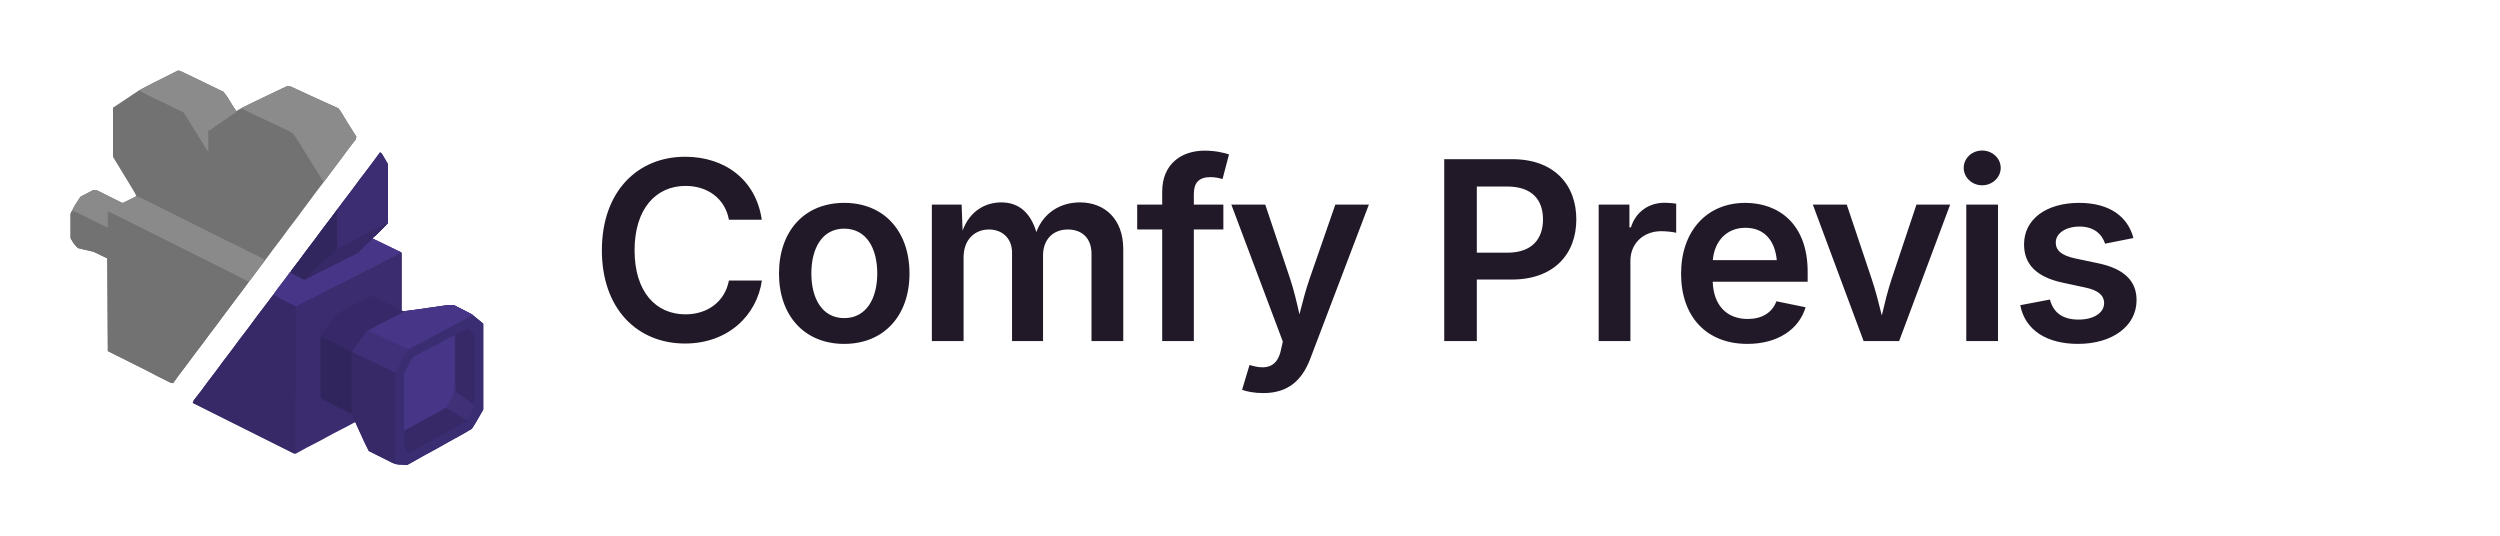
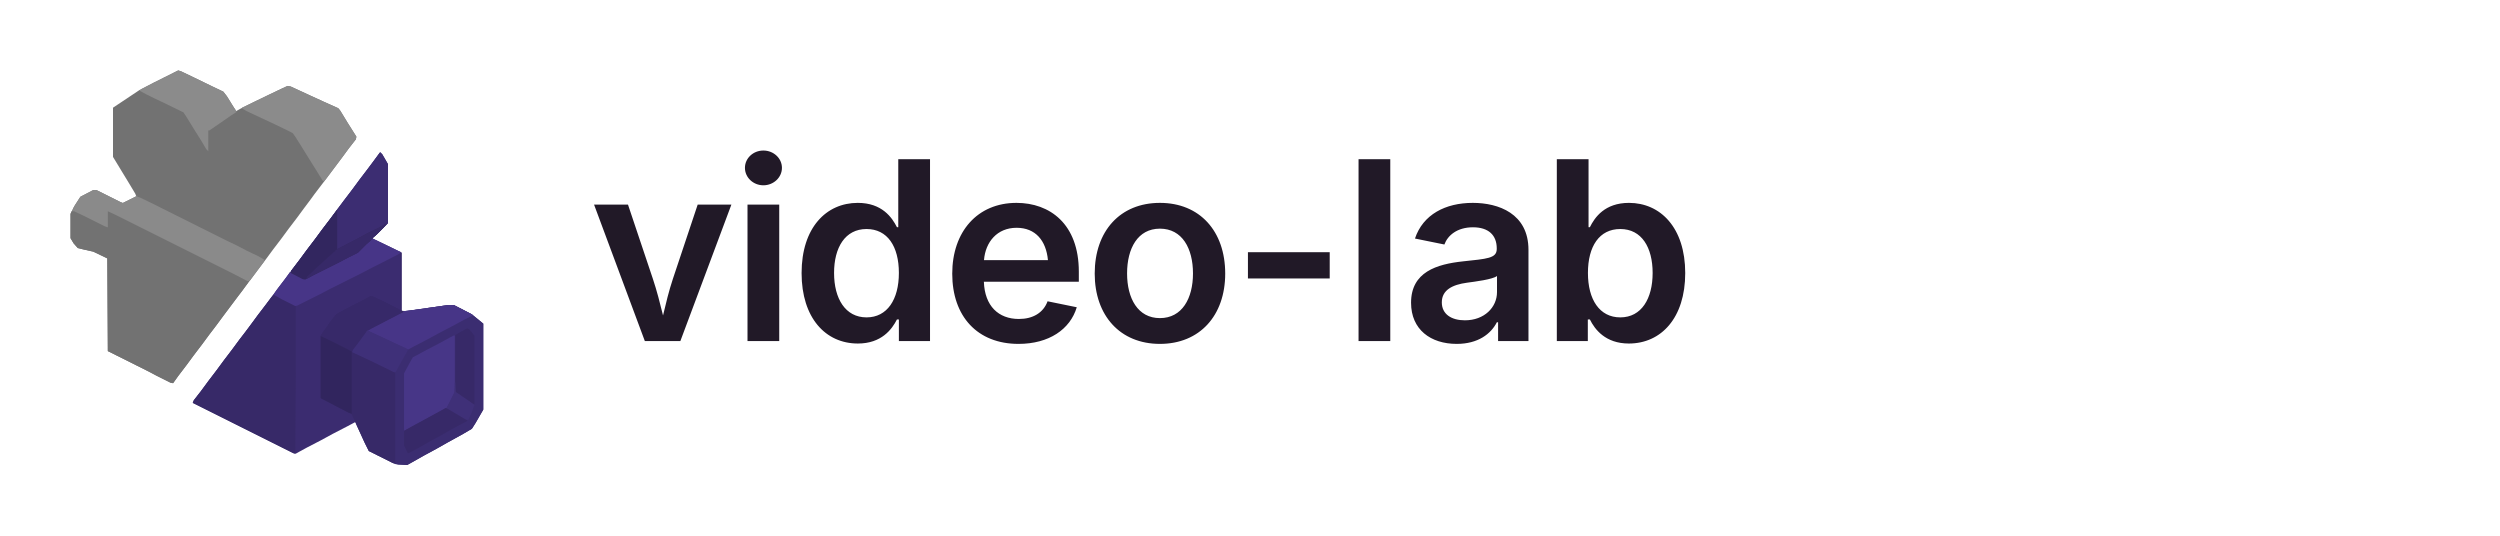
- <svg xmlns="http://www.w3.org/2000/svg" viewBox="0 0 1400 300" role="img" aria-label="Comfy Previs">
+ <svg xmlns="http://www.w3.org/2000/svg" viewBox="0 0 1400 300" role="img" aria-label="video-lab">
  <g transform="translate(25 20) scale(.29) translate(-64 -64)">
    <path d="M0,0 L6,2 L31,14 L66,31 L87,41 L94,50 L107,71 L111,77 L111,79 L120,74 L136,66 L177,46 L200,35 L211,30 L217,31 L256,49 L280,60 L309,73 L313,78 L327,101 L339,120 L344,128 L343,133 L329,151 L318,166 L306,182 L291,202 L279,218 L263,239 L255,250 L243,266 L229,285 L213,306 L199,325 L183,346 L169,365 L153,386 L139,405 L129,418 L117,434 L108,446 L96,462 L84,478 L70,497 L60,510 L46,529 L30,550 L16,569 L0,590 L-10,604 L-15,603 L-41,590 L-60,580 L-136,542 L-137,363 L-164,350 L-182,346 L-194,343 L-202,334 L-208,324 L-208,277 L-200,261 L-189,244 L-166,232 L-164,231 L-158,231 L-112,254 L-107,256 L-81,243 L-83,238 L-95,218 L-109,195 L-126,167 L-126,72 L-111,62 L-75,38 L-46,23 L-8,4 Z " fill="#727272" transform="translate(322,131)" />
    <path d="M0,0 L4,4 L15,23 L15,137 L-6,158 L-14,165 L-14,167 L15,181 L40,193 L41,194 L41,306 L49,307 L104,299 L125,296 L132,295 L142,295 L177,313 L188,322 L199,331 L199,497 L184,523 L177,534 L160,544 L131,560 L108,573 L84,586 L61,599 L52,604 L35,603 L26,601 L-6,585 L-22,577 L-30,561 L-46,526 L-48,521 L-63,529 L-92,544 L-114,556 L-141,570 L-163,582 L-168,581 L-362,484 L-360,479 L-346,461 L-332,442 L-316,421 L-302,402 L-286,381 L-272,362 L-262,349 L-250,333 L-236,314 L-223,297 L-211,281 L-197,262 L-184,245 L-172,229 L-156,208 L-142,189 L-126,168 L-112,149 L-96,128 L-82,109 L-70,93 L-54,72 L-40,53 L-24,32 L-15,20 L-1,1 Z " fill="#3B2C70" transform="translate(712,289)" />
    <path d="M0,0 L5,1 L46,21 L68,32 L68,1 L74,3 L107,19 L299,115 L315,123 L340,136 L338,140 L328,154 L318,167 L306,183 L294,199 L280,218 L264,239 L250,258 L234,279 L220,298 L204,319 L194,333 L189,332 L163,319 L144,309 L68,271 L67,92 L40,79 L22,75 L10,72 L2,63 L-4,53 L-4,6 L-2,1 Z " fill="#727272" transform="translate(118,402)" />
    <path d="M0,0 L10,0 L45,18 L56,27 L67,36 L67,202 L52,228 L45,239 L28,249 L-1,265 L-24,278 L-48,291 L-71,304 L-80,309 L-97,308 L-104,307 L-104,131 L-123,121 L-146,110 L-175,96 L-186,91 L-185,87 L-175,74 L-161,55 L-157,49 L-128,34 L-105,22 L-90,14 L-88,14 L-87,12 L-71,10 L-28,4 L-7,1 Z " fill="#3B2D71" transform="translate(844,584)" />
    <path d="M0,0 L16,8 L42,21 L43,22 L43,149 L42,305 L44,306 L40,307 L-156,209 L-154,204 L-140,186 L-126,167 L-110,146 L-96,127 L-80,106 L-66,87 L-56,74 L-44,58 L-30,39 L-17,22 L-5,6 Z " fill="#372968" transform="translate(506,564)" />
    <path d="M0,0 L2,0 L2,112 L5,113 L5,115 L-28,132 L-55,146 L-62,150 L-64,150 L-66,154 L-76,168 L-88,184 L-92,189 L-93,192 L-87,194 L-53,210 L-12,230 L-10,232 L-10,407 L-15,406 L-45,391 L-61,383 L-69,367 L-85,332 L-94,312 L-127,295 L-150,283 L-154,281 L-154,160 L-142,143 L-132,129 L-124,119 L-106,109 L-65,88 L-58,84 L-52,85 L-35,93 L-19,101 L0,111 Z " fill="#372968" transform="translate(751,483)" />
    <path d="M0,0 L4,4 L15,23 L15,137 L-6,158 L-14,165 L-19,171 L-27,178 L-43,194 L-63,204 L-82,214 L-128,237 L-145,246 L-150,245 L-173,233 L-172,229 L-156,208 L-142,189 L-126,168 L-112,149 L-96,128 L-82,109 L-70,93 L-54,72 L-40,53 L-24,32 L-15,20 L-1,1 Z " fill="#3C2D72" transform="translate(712,289)" />
    <path d="M0,0 L6,0 L52,23 L57,25 L83,12 L85,11 L85,13 L89,14 L112,25 L128,33 L258,98 L277,107 L296,117 L319,128 L331,135 L329,139 L315,158 L302,175 L298,176 L269,161 L253,153 L43,48 L28,41 L28,72 L22,70 L-20,49 L-37,41 L-41,41 L-39,35 L-25,13 L-2,1 Z " fill="#8A8A8A" transform="translate(158,362)" />
    <path d="M0,0 L6,1 L45,19 L69,30 L98,43 L102,48 L116,71 L128,90 L133,98 L132,103 L118,121 L107,136 L95,152 L80,172 L71,184 L68,183 L55,162 L40,138 L27,117 L15,98 L10,91 L-6,83 L-31,71 L-59,58 L-78,49 L-87,44 L-88,42 L-59,28 L-19,9 Z " fill="#8B8B8B" transform="translate(533,161)" />
    <path d="M0,0 L2,0 L2,110 L-6,126 L-14,140 L-42,155 L-64,167 L-88,180 L-96,184 L-96,73 L-83,49 L-79,42 L-51,27 L-28,15 L-6,3 Z " fill="#473687" transform="translate(854,643)" />
    <path d="M0,0 L6,2 L31,14 L66,31 L87,41 L94,50 L107,71 L111,77 L111,79 L113,80 L102,87 L79,103 L60,116 L58,116 L58,156 L54,152 L44,135 L32,116 L16,90 L10,81 L-29,62 L-46,54 L-62,46 L-75,39 L-71,36 L-48,24 L-8,4 Z " fill="#8B8B8B" transform="translate(322,131)" />
    <path d="M0,0 L19,9 L56,27 L53,30 L20,47 L0,57 L-19,67 L-81,98 L-100,108 L-144,130 L-148,131 L-174,118 L-190,109 L-184,100 L-168,79 L-158,65 L-157,67 L-151,69 L-132,79 L-127,78 L-86,57 L-48,38 L-29,28 L-21,21 L-5,5 Z " fill="#473587" transform="translate(696,455)" />
    <path d="M0,0 L10,0 L45,18 L47,20 L31,28 L5,42 L-18,54 L-40,66 L-67,80 L-78,86 L-84,84 L-115,69 L-139,58 L-156,50 L-153,47 L-130,35 L-103,21 L-90,14 L-88,14 L-87,12 L-71,10 L-28,4 L-7,1 Z " fill="#473587" transform="translate(844,584)" />
    <path d="M0,0 L2,0 L2,112 L5,113 L5,115 L-28,132 L-55,146 L-62,150 L-64,150 L-66,154 L-76,168 L-88,184 L-92,189 L-94,192 L-127,175 L-153,162 L-154,160 L-142,143 L-132,129 L-124,119 L-106,109 L-65,88 L-58,84 L-52,85 L-35,93 L-19,101 L0,111 Z " fill="#372969" transform="translate(751,483)" />
    <path d="M0,0 L1,0 L1,75 L38,56 L60,44 L77,36 L92,28 L93,26 L96,27 L90,34 L78,46 L70,53 L65,59 L57,66 L41,82 L21,92 L2,102 L-44,125 L-61,134 L-66,133 L-89,121 L-88,117 L-72,96 L-58,77 L-42,56 L-28,37 L-12,16 Z " fill="#32265F" transform="translate(628,401)" />
    <path d="M0,0 L19,9 L51,25 L60,30 L60,150 L54,148 L31,136 L2,121 L0,120 Z " fill="#31255E" transform="translate(597,644)" />
    <path d="M0,0 L4,2 L13,13 L14,14 L14,147 L9,145 L-22,124 L-23,123 L-23,13 L-13,7 Z " fill="#372968" transform="translate(880,629)" />
    <path d="M0,0 L5,1 L31,16 L42,23 L42,25 L12,41 L-9,53 L-31,65 L-54,78 L-71,87 L-73,87 L-80,72 L-80,44 L-64,35 L-40,22 L-18,10 Z " fill="#372968" transform="translate(838,783)" />
    <path d="M0,0 L20,9 L54,25 L76,35 L78,39 L65,62 L55,80 L52,81 L5,58 L-23,45 L-29,42 L-28,38 L-18,25 L-4,6 Z " fill="#3F3079" transform="translate(687,633)" />
    <path d="M0,0 L3,1 L-3,8 L-15,20 L-23,27 L-28,33 L-36,40 L-52,56 L-72,66 L-91,76 L-137,99 L-150,106 L-152,106 L-150,102 L-140,93 L-133,86 L-125,79 L-110,65 L-102,58 L-98,54 L-96,54 L-96,52 L-86,46 L-57,31 L-29,16 L-8,6 L-1,2 Z " fill="#372968" transform="translate(721,427)" />
    <path d="M0,0 L1,0 L2,18 L27,35 L38,43 L32,59 L26,72 L21,71 L-1,58 L-16,49 L-8,33 L-1,19 Z " fill="#3F3078" transform="translate(856,734)" />
  </g>
-   <text x="330" y="191" fill="#211927" font-family="-apple-system, BlinkMacSystemFont, 'SF Pro Text', 'SF Pro Display', 'Helvetica Neue', system-ui, sans-serif" font-size="140" font-weight="600" letter-spacing="-3">Comfy Previs</text>
+   <text x="330" y="191" fill="#211927" font-family="-apple-system, BlinkMacSystemFont, 'SF Pro Text', 'SF Pro Display', 'Helvetica Neue', system-ui, sans-serif" font-size="140" font-weight="600" letter-spacing="-3">video-lab</text>
</svg>
